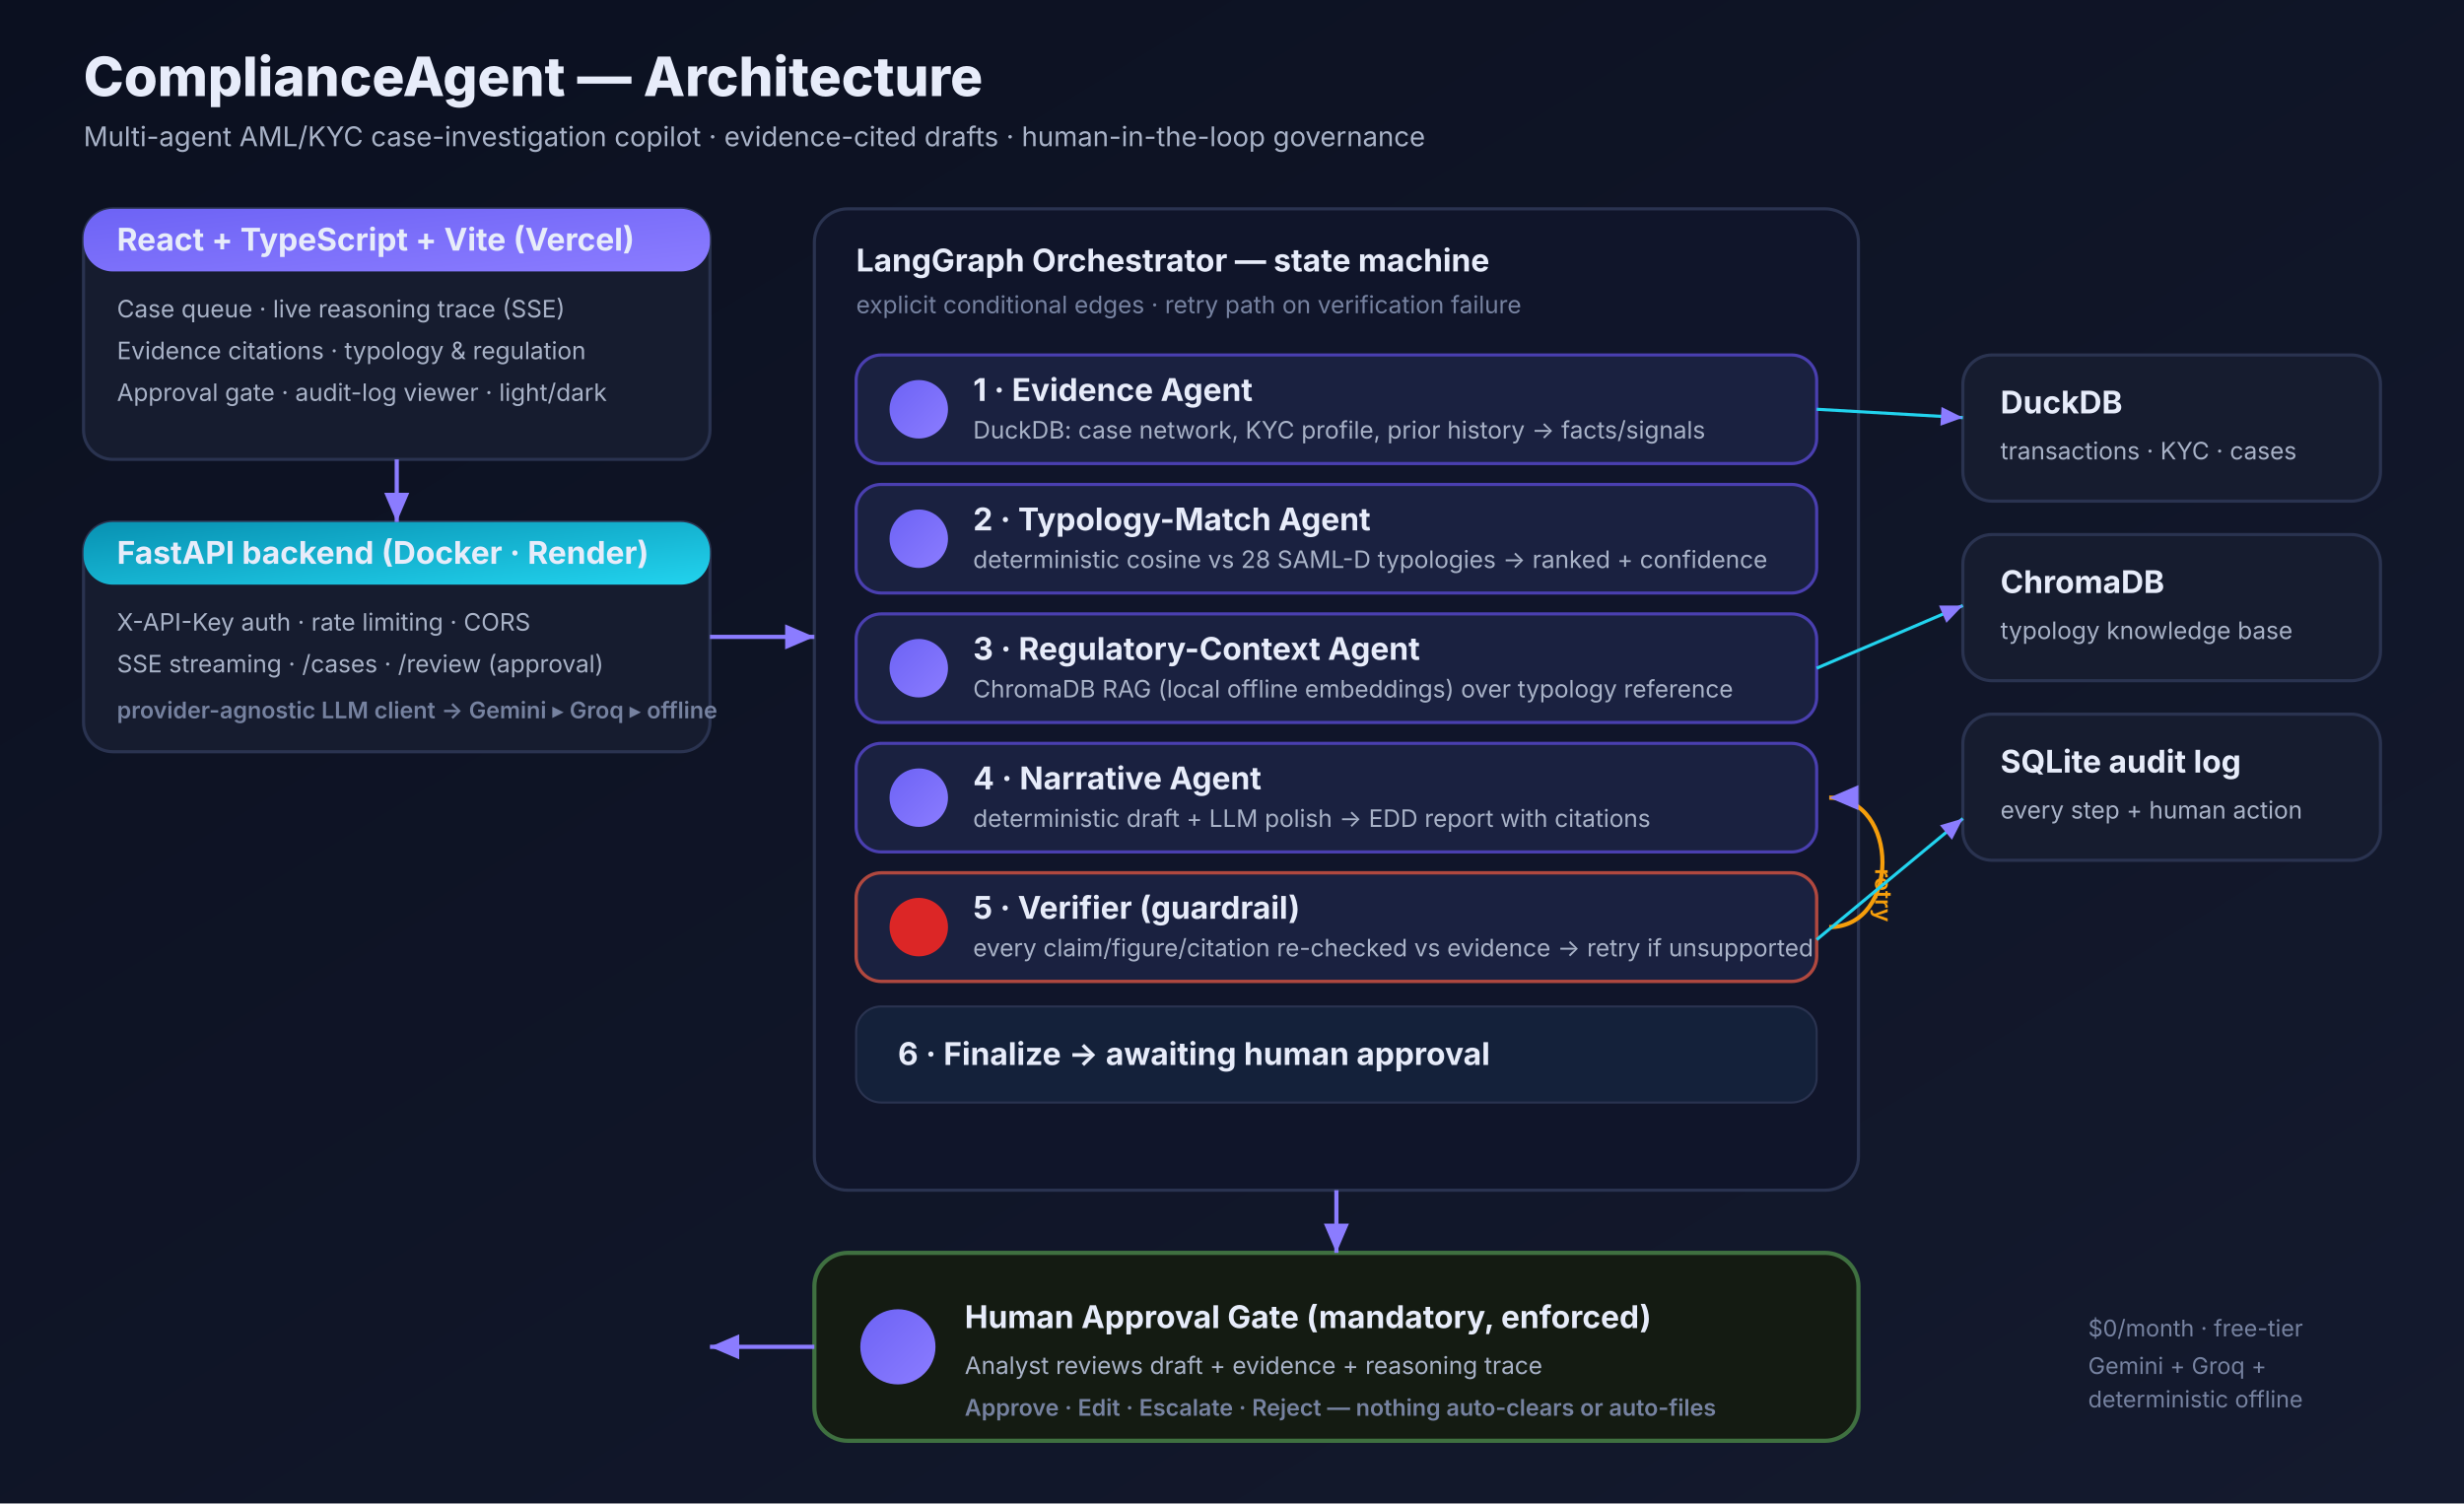
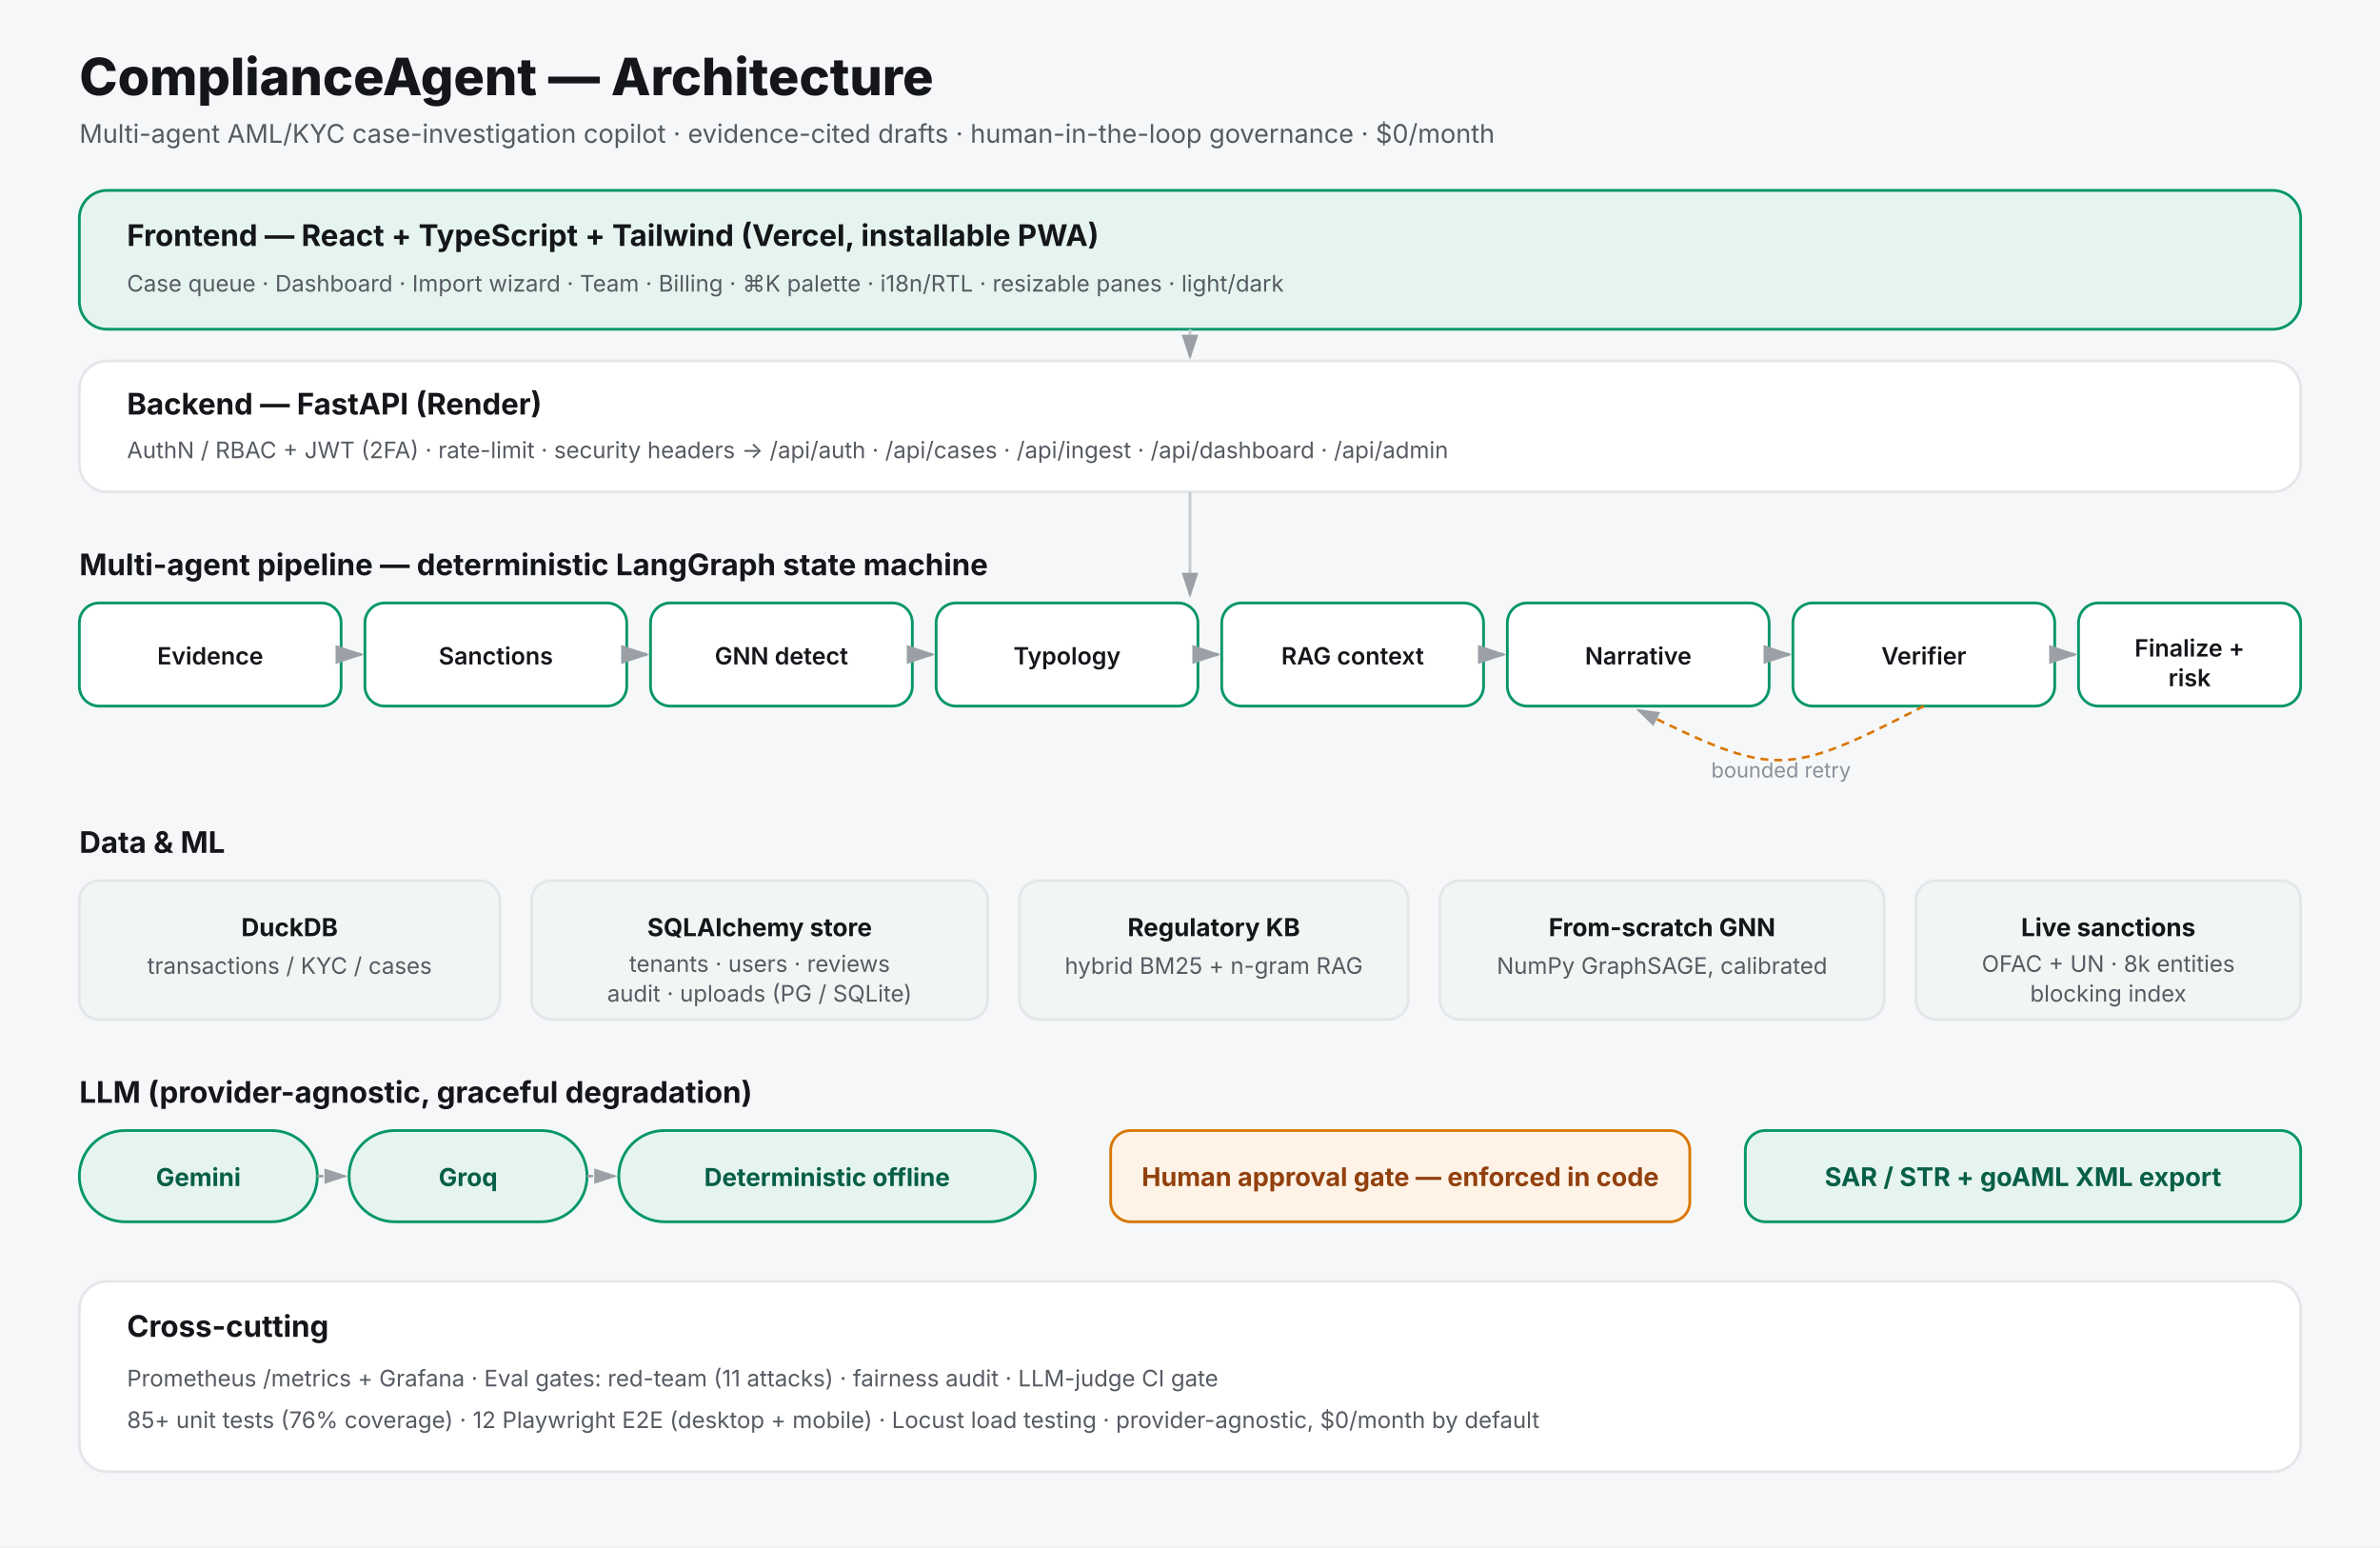
- <svg xmlns="http://www.w3.org/2000/svg" viewBox="0 0 1180 720" font-family="Inter, system-ui, sans-serif">
+ <svg xmlns="http://www.w3.org/2000/svg" viewBox="0 0 1200 780" font-family="Inter, system-ui, sans-serif">
  <defs>
-     <linearGradient id="bg" x1="0" y1="0" x2="1" y2="1">
-       <stop offset="0" stop-color="#0b1020" />
-       <stop offset="1" stop-color="#141a2e" />
-     </linearGradient>
-     <linearGradient id="brand" x1="0" y1="0" x2="1" y2="1">
-       <stop offset="0" stop-color="#6d63f5" />
-       <stop offset="1" stop-color="#8b7cff" />
-     </linearGradient>
-     <linearGradient id="accent" x1="0" y1="0" x2="1" y2="1">
-       <stop offset="0" stop-color="#0891b2" />
-       <stop offset="1" stop-color="#22d3ee" />
-     </linearGradient>
-     <marker id="arrow" markerWidth="10" markerHeight="10" refX="7" refY="3" orient="auto">
-       <path d="M0,0 L7,3 L0,6 Z" fill="#8b7cff" />
+     <marker id="arrow" markerWidth="10" markerHeight="10" refX="8" refY="3" orient="auto" markerUnits="strokeWidth">
+       <path d="M0,0 L0,6 L9,3 z" fill="#9AA0A6" />
    </marker>
    <style>
-       .t{fill:#e7ecfa} .m{fill:#a8b2c7} .s{fill:#7682a0}
-       .box{fill:#161c2f;stroke:#2a3350;stroke-width:1.5;rx:14}
-       .agent{fill:#1a2140;stroke:#4a3fb0;stroke-width:1.5}
+       .t{fill:#14161A} .m{fill:#565B62} .s{fill:#8A9099}
      .lbl{font-weight:700;font-size:15px}
      .sub{font-size:11.5px}
-       .tag{font-size:11px;font-weight:600}
+       .card{fill:#FFFFFF;stroke:#E4E6E9;stroke-width:1.4}
+       .band{fill:#F1F5F3;stroke:#E4E6E9;stroke-width:1.4}
+       .agent{fill:#FFFFFF;stroke:#059669;stroke-width:1.4}
    </style>
  </defs>
-   <rect width="1180" height="720" fill="url(#bg)" />
-   <text x="40" y="46" class="t" font-size="26" font-weight="800">ComplianceAgent — Architecture</text>
-   <text x="40" y="70" class="m" font-size="13">Multi-agent AML/KYC case-investigation copilot · evidence-cited drafts · human-in-the-loop governance</text>
-   <rect x="40" y="100" width="300" height="120" rx="14" class="box" />
-   <rect x="40" y="100" width="300" height="30" rx="14" fill="url(#brand)" />
-   <text x="56" y="120" class="t lbl">React + TypeScript + Vite (Vercel)</text>
-   <text x="56" y="152" class="m sub">Case queue · live reasoning trace (SSE)</text>
-   <text x="56" y="172" class="m sub">Evidence citations · typology &amp; regulation</text>
-   <text x="56" y="192" class="m sub">Approval gate · audit-log viewer · light/dark</text>
-   <rect x="40" y="250" width="300" height="110" rx="14" class="box" />
-   <rect x="40" y="250" width="300" height="30" rx="14" fill="url(#accent)" />
-   <text x="56" y="270" class="t lbl">FastAPI backend (Docker · Render)</text>
-   <text x="56" y="302" class="m sub">X-API-Key auth · rate limiting · CORS</text>
-   <text x="56" y="322" class="m sub">SSE streaming · /cases · /review (approval)</text>
-   <text x="56" y="344" class="s tag">provider-agnostic LLM client → Gemini ▸ Groq ▸ offline</text>
-   <line x1="190" y1="220" x2="190" y2="250" stroke="#8b7cff" stroke-width="2" marker-end="url(#arrow)" />
-   <rect x="390" y="100" width="500" height="470" rx="16" fill="#10152a" stroke="#2a3350" stroke-width="1.5" />
-   <text x="410" y="130" class="t lbl" font-size="16">LangGraph Orchestrator — state machine</text>
-   <text x="410" y="150" class="s sub">explicit conditional edges · retry path on verification failure</text>
+   <rect width="1200" height="780" fill="#F6F7F8" />
+   <text x="40" y="48" class="t" font-size="26" font-weight="800">ComplianceAgent — Architecture</text>
+   <text x="40" y="72" class="m" font-size="13">Multi-agent AML/KYC case-investigation copilot · evidence-cited drafts · human-in-the-loop governance · $0/month</text>
+   <rect x="40" y="96" width="1120" height="70" rx="14" fill="#E6F4EF" stroke="#059669" stroke-width="1.4" />
+   <text x="64" y="124" class="t lbl">Frontend — React + TypeScript + Tailwind (Vercel, installable PWA)</text>
+   <text x="64" y="147" class="m sub">Case queue · Dashboard · Import wizard · Team · Billing · ⌘K palette · i18n/RTL · resizable panes · light/dark</text>
+   <rect x="40" y="182" width="1120" height="66" rx="14" class="card" />
+   <text x="64" y="209" class="t lbl">Backend — FastAPI (Render)</text>
+   <text x="64" y="231" class="m sub">AuthN / RBAC + JWT (2FA) · rate-limit · security headers  →  /api/auth · /api/cases · /api/ingest · /api/dashboard · /api/admin</text>
+   <text x="40" y="290" class="t lbl">Multi-agent pipeline — deterministic LangGraph state machine</text>
  <g>
-     <rect x="410" y="170" width="460" height="52" rx="12" class="agent" />
-     <circle cx="440" cy="196" r="14" fill="url(#brand)" />
-     <text x="466" y="192" class="t lbl">1 · Evidence Agent</text>
-     <text x="466" y="210" class="m sub">DuckDB: case network, KYC profile, prior history → facts/signals</text>
-     <rect x="410" y="232" width="460" height="52" rx="12" class="agent" />
-     <circle cx="440" cy="258" r="14" fill="url(#brand)" />
-     <text x="466" y="254" class="t lbl">2 · Typology-Match Agent</text>
-     <text x="466" y="272" class="m sub">deterministic cosine vs 28 SAML-D typologies → ranked + confidence</text>
-     <rect x="410" y="294" width="460" height="52" rx="12" class="agent" />
-     <circle cx="440" cy="320" r="14" fill="url(#brand)" />
-     <text x="466" y="316" class="t lbl">3 · Regulatory-Context Agent</text>
-     <text x="466" y="334" class="m sub">ChromaDB RAG (local offline embeddings) over typology reference</text>
-     <rect x="410" y="356" width="460" height="52" rx="12" class="agent" />
-     <circle cx="440" cy="382" r="14" fill="url(#brand)" />
-     <text x="466" y="378" class="t lbl">4 · Narrative Agent</text>
-     <text x="466" y="396" class="m sub">deterministic draft + LLM polish → EDD report with citations</text>
-     <rect x="410" y="418" width="460" height="52" rx="12" fill="#1a2140" stroke="#b0483f" stroke-width="1.6" />
-     <circle cx="440" cy="444" r="14" fill="#dc2626" />
-     <text x="466" y="440" class="t lbl">5 · Verifier (guardrail)</text>
-     <text x="466" y="458" class="m sub">every claim/figure/citation re-checked vs evidence → retry if unsupported</text>
-     <rect x="410" y="482" width="460" height="46" rx="12" fill="#14213a" stroke="#2a3350" />
-     <text x="430" y="510" class="t lbl">6 · Finalize → awaiting human approval</text>
+     <rect x="40" y="304" width="132" height="52" rx="10" class="agent" />
+     <rect x="184" y="304" width="132" height="52" rx="10" class="agent" />
+     <rect x="328" y="304" width="132" height="52" rx="10" class="agent" />
+     <rect x="472" y="304" width="132" height="52" rx="10" class="agent" />
+     <rect x="616" y="304" width="132" height="52" rx="10" class="agent" />
+     <rect x="760" y="304" width="132" height="52" rx="10" class="agent" />
+     <rect x="904" y="304" width="132" height="52" rx="10" class="agent" />
+     <rect x="1048" y="304" width="112" height="52" rx="10" class="agent" />
  </g>
-   <path d="M876 444 C 910 444, 910 382, 876 382" fill="none" stroke="#f59e0b" stroke-width="2" marker-end="url(#arrow)" />
-   <text x="898" y="416" class="tag" fill="#f59e0b" transform="rotate(90 898 416)">retry</text>
-   <line x1="340" y1="305" x2="390" y2="305" stroke="#8b7cff" stroke-width="2" marker-end="url(#arrow)" />
-   <rect x="940" y="170" width="200" height="70" rx="12" class="box" />
-   <text x="958" y="198" class="t lbl">DuckDB</text>
-   <text x="958" y="220" class="m sub">transactions · KYC · cases</text>
-   <rect x="940" y="256" width="200" height="70" rx="12" class="box" />
-   <text x="958" y="284" class="t lbl">ChromaDB</text>
-   <text x="958" y="306" class="m sub">typology knowledge base</text>
-   <rect x="940" y="342" width="200" height="70" rx="12" class="box" />
-   <text x="958" y="370" class="t lbl">SQLite audit log</text>
-   <text x="958" y="392" class="m sub">every step + human action</text>
-   <line x1="870" y1="196" x2="940" y2="200" stroke="#22d3ee" stroke-width="1.5" marker-end="url(#arrow)" />
-   <line x1="870" y1="320" x2="940" y2="290" stroke="#22d3ee" stroke-width="1.5" marker-end="url(#arrow)" />
-   <line x1="870" y1="450" x2="940" y2="392" stroke="#22d3ee" stroke-width="1.5" marker-end="url(#arrow)" />
-   <rect x="390" y="600" width="500" height="90" rx="16" fill="#141b12" stroke="#3f7040" stroke-width="2" />
-   <circle cx="430" cy="645" r="18" fill="url(#brand)" />
-   <text x="462" y="636" class="t lbl" font-size="16">Human Approval Gate (mandatory, enforced)</text>
-   <text x="462" y="658" class="m sub">Analyst reviews draft + evidence + reasoning trace</text>
-   <text x="462" y="678" class="s tag">Approve · Edit · Escalate · Reject — nothing auto-clears or auto-files</text>
-   <line x1="640" y1="570" x2="640" y2="600" stroke="#8b7cff" stroke-width="2" marker-end="url(#arrow)" />
-   <line x1="390" y1="645" x2="340" y2="645" stroke="#8b7cff" stroke-width="2" marker-end="url(#arrow)" />
-   <text x="1000" y="640" class="s" font-size="11">$0/month · free-tier</text>
-   <text x="1000" y="658" class="s" font-size="11">Gemini + Groq +</text>
-   <text x="1000" y="674" class="s" font-size="11">deterministic offline</text>
+   <g class="t" font-size="12" font-weight="600" text-anchor="middle">
+     <text x="106" y="335">Evidence</text>
+     <text x="250" y="335">Sanctions</text>
+     <text x="394" y="335">GNN detect</text>
+     <text x="538" y="335">Typology</text>
+     <text x="682" y="335">RAG context</text>
+     <text x="826" y="335">Narrative</text>
+     <text x="970" y="335">Verifier</text>
+     <text x="1104" y="331">Finalize +</text>
+     <text x="1104" y="346">risk</text>
+   </g>
+   <g stroke="#059669" stroke-width="1.6" marker-end="url(#arrow)">
+     <line x1="172" y1="330" x2="182" y2="330" />
+     <line x1="316" y1="330" x2="326" y2="330" />
+     <line x1="460" y1="330" x2="470" y2="330" />
+     <line x1="604" y1="330" x2="614" y2="330" />
+     <line x1="748" y1="330" x2="758" y2="330" />
+     <line x1="892" y1="330" x2="902" y2="330" />
+     <line x1="1036" y1="330" x2="1046" y2="330" />
+   </g>
+   <path d="M970,356 C900,392 895,392 826,358" fill="none" stroke="#D97706" stroke-width="1.3" stroke-dasharray="4,3" marker-end="url(#arrow)" />
+   <text x="898" y="392" class="s" font-size="10.5" text-anchor="middle" fill="#B45309">bounded retry</text>
+   <text x="40" y="430" class="t lbl">Data &amp; ML</text>
+   <g>
+     <rect x="40" y="444" width="212" height="70" rx="10" class="band" />
+     <rect x="268" y="444" width="230" height="70" rx="10" class="band" />
+     <rect x="514" y="444" width="196" height="70" rx="10" class="band" />
+     <rect x="726" y="444" width="224" height="70" rx="10" class="band" />
+     <rect x="966" y="444" width="194" height="70" rx="10" class="band" />
+   </g>
+   <g class="t" font-size="12.5" text-anchor="middle">
+     <text x="146" y="472" font-weight="700">DuckDB</text>
+     <text x="146" y="491" class="m sub">transactions / KYC / cases</text>
+     <text x="383" y="472" font-weight="700">SQLAlchemy store</text>
+     <text x="383" y="490" class="m sub">tenants · users · reviews</text>
+     <text x="383" y="505" class="m sub">audit · uploads (PG / SQLite)</text>
+     <text x="612" y="472" font-weight="700">Regulatory KB</text>
+     <text x="612" y="491" class="m sub">hybrid BM25 + n-gram RAG</text>
+     <text x="838" y="472" font-weight="700">From-scratch GNN</text>
+     <text x="838" y="491" class="m sub">NumPy GraphSAGE, calibrated</text>
+     <text x="1063" y="472" font-weight="700">Live sanctions</text>
+     <text x="1063" y="490" class="m sub">OFAC + UN · 8k entities</text>
+     <text x="1063" y="505" class="m sub">blocking index</text>
+   </g>
+   <text x="40" y="556" class="t lbl">LLM (provider-agnostic, graceful degradation)</text>
+   <g>
+     <rect x="40" y="570" width="120" height="46" rx="23" fill="#E6F4EF" stroke="#059669" stroke-width="1.4" />
+     <rect x="176" y="570" width="120" height="46" rx="23" fill="#E6F4EF" stroke="#059669" stroke-width="1.4" />
+     <rect x="312" y="570" width="210" height="46" rx="23" fill="#E6F4EF" stroke="#059669" stroke-width="1.4" />
+   </g>
+   <g fill="#065F46" font-size="12.5" font-weight="700" text-anchor="middle">
+     <text x="100" y="598">Gemini</text>
+     <text x="236" y="598">Groq</text>
+     <text x="417" y="598">Deterministic offline</text>
+   </g>
+   <g stroke="#9AA0A6" stroke-width="1.3" stroke-dasharray="3,3" marker-end="url(#arrow)">
+     <line x1="160" y1="593" x2="174" y2="593" />
+     <line x1="296" y1="593" x2="310" y2="593" />
+   </g>
+   <rect x="560" y="570" width="292" height="46" rx="10" fill="#FEF3E6" stroke="#D97706" stroke-width="1.4" />
+   <text x="706" y="598" text-anchor="middle" font-size="13" font-weight="700" fill="#92400E">Human approval gate — enforced in code</text>
+   <rect x="880" y="570" width="280" height="46" rx="10" fill="#E6F4EF" stroke="#059669" stroke-width="1.4" />
+   <text x="1020" y="598" text-anchor="middle" font-size="13" font-weight="700" fill="#065F46">SAR / STR + goAML XML export</text>
+   <rect x="40" y="646" width="1120" height="96" rx="14" class="card" />
+   <text x="64" y="674" class="t lbl">Cross-cutting</text>
+   <text x="64" y="699" class="m sub">Prometheus /metrics + Grafana  ·  Eval gates: red-team (11 attacks) · fairness audit · LLM-judge CI gate</text>
+   <text x="64" y="720" class="m sub">85+ unit tests (76% coverage) · 12 Playwright E2E (desktop + mobile) · Locust load testing  ·  provider-agnostic, $0/month by default</text>
+   <g stroke="#C7CBD1" stroke-width="1.4" marker-end="url(#arrow)">
+     <line x1="600" y1="166" x2="600" y2="180" />
+     <line x1="600" y1="248" x2="600" y2="300" />
+   </g>
</svg>
